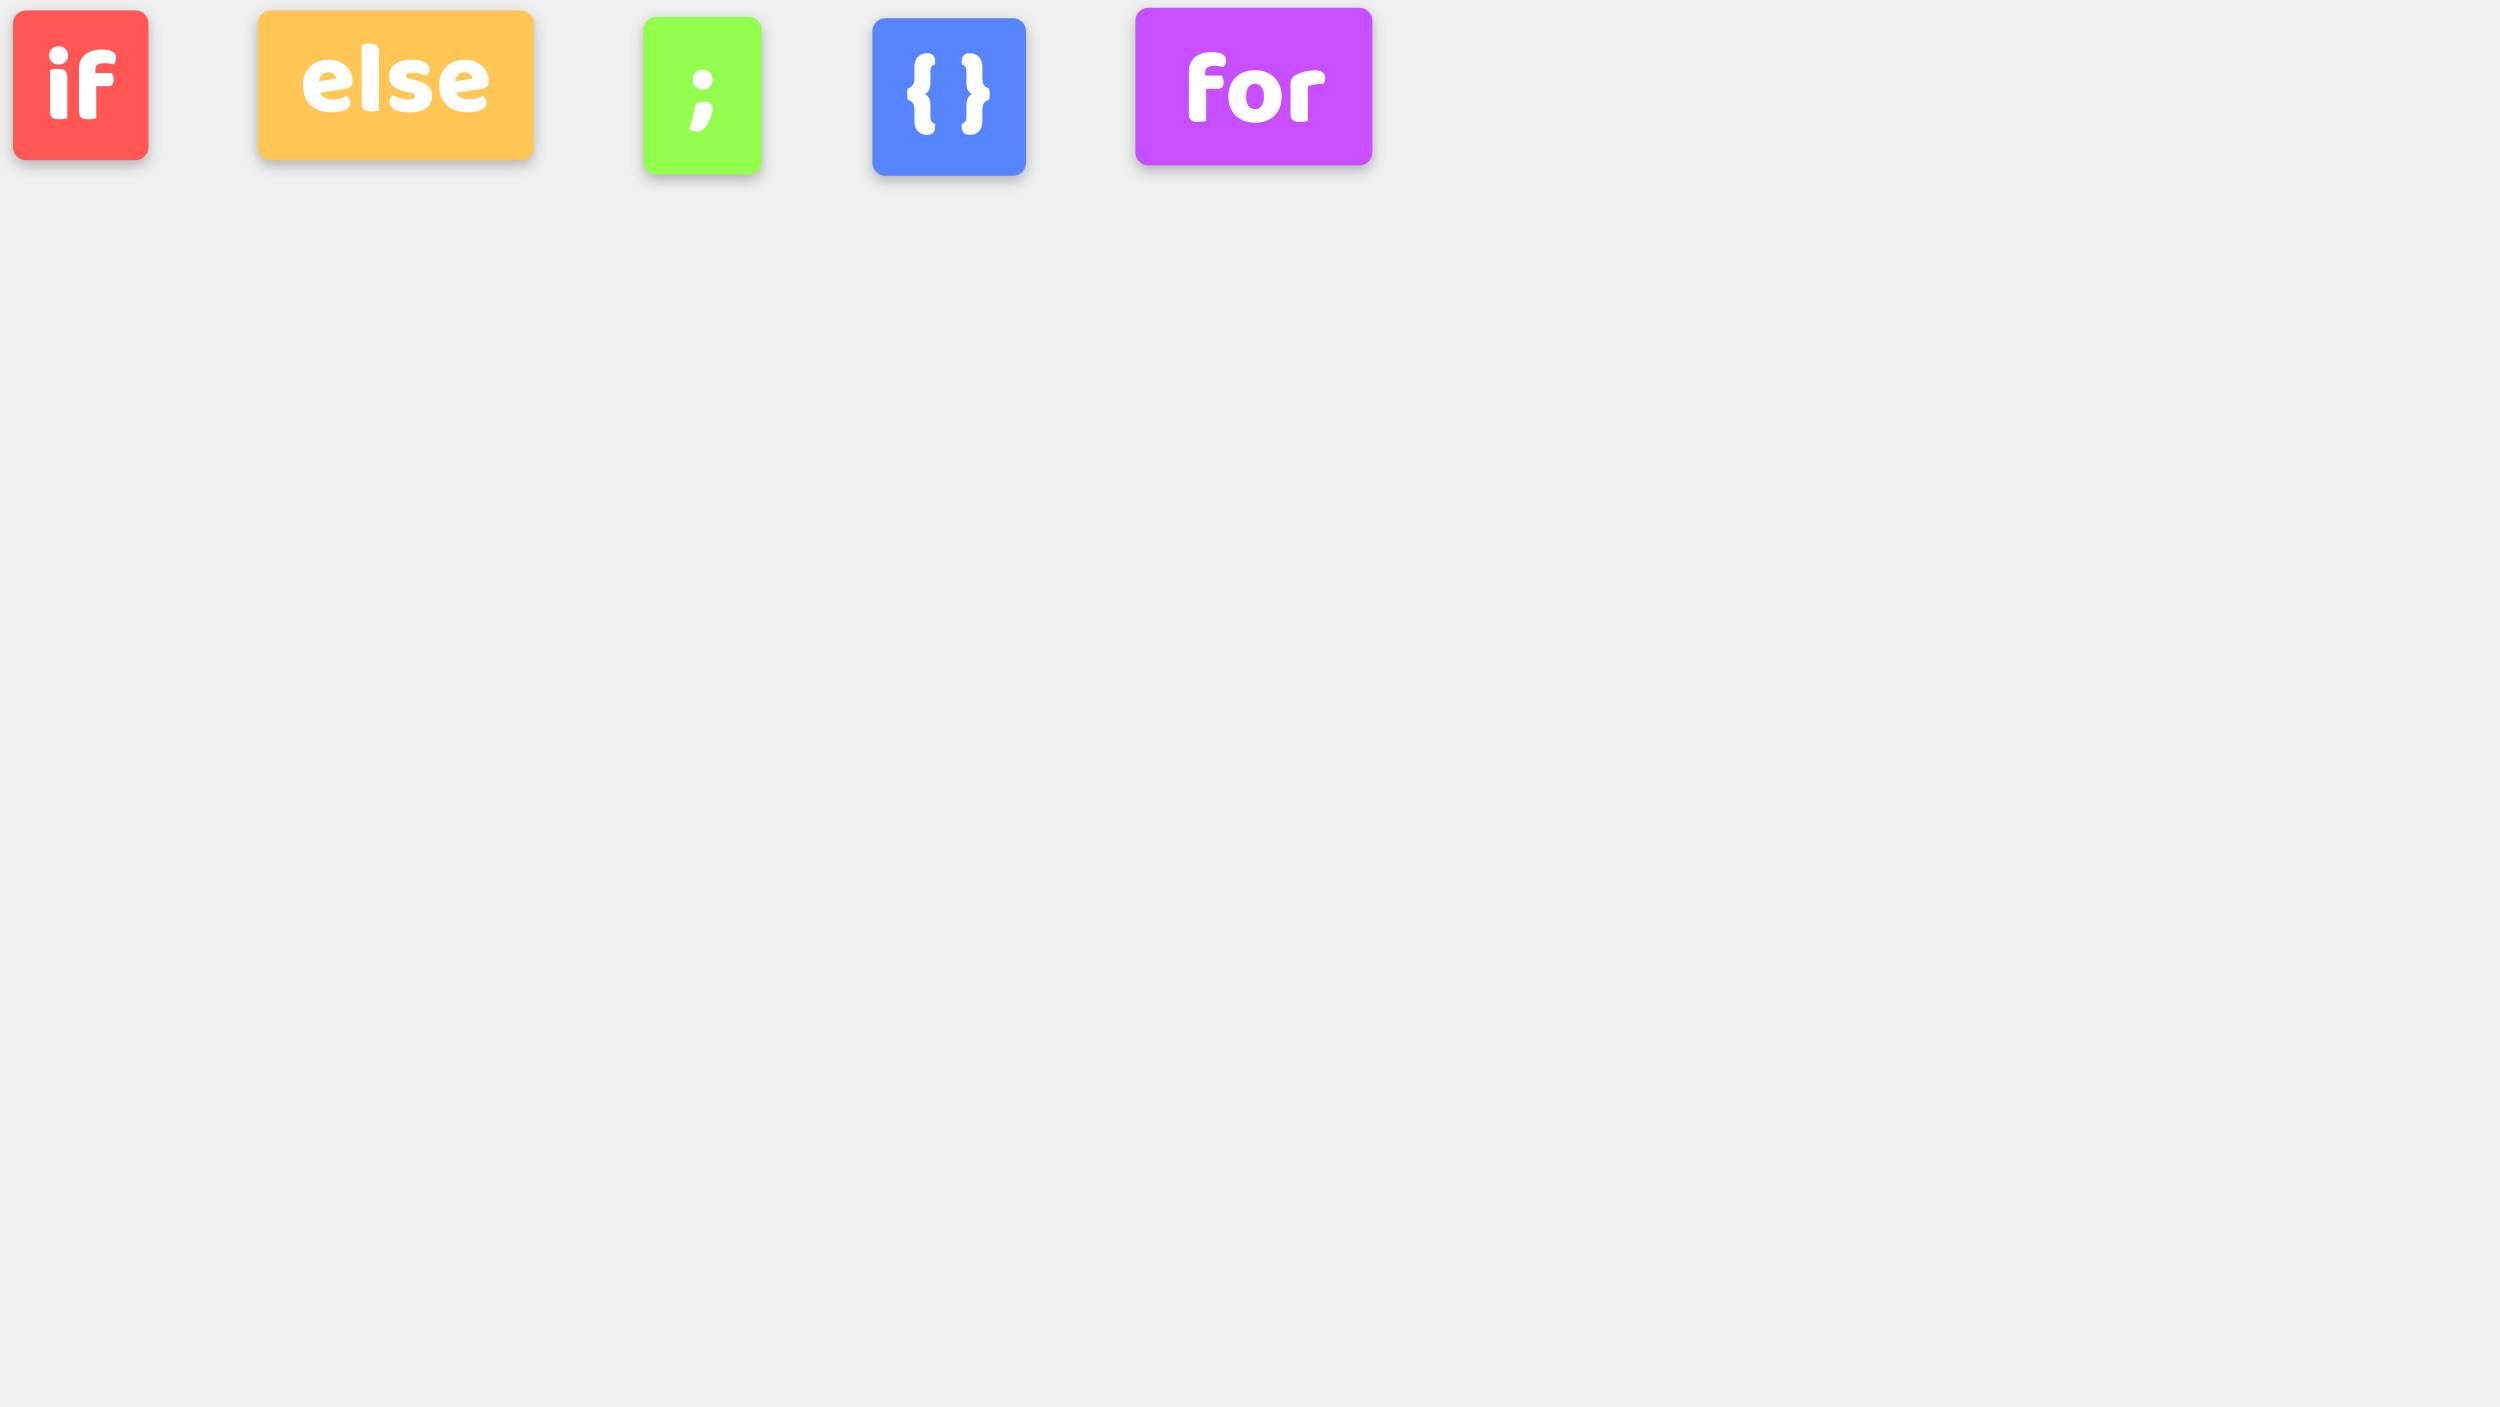
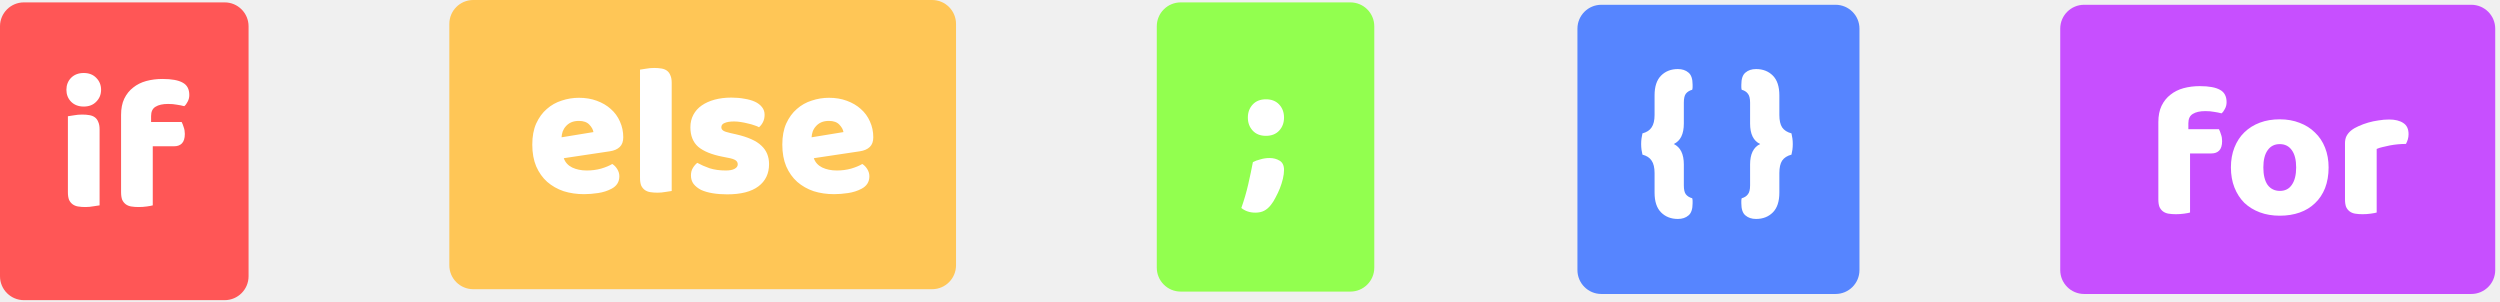
- <svg xmlns="http://www.w3.org/2000/svg" viewBox="0 0 1920 1080" fill="none">
-   <g filter="url(#filter0_d)">
-     <rect x="872" y="6" width="182" height="121" rx="10" fill="#C74FFF" />
-   </g>
-   <path d="M913.054 55.092c0-2.652.442-4.914 1.326-6.786.936-1.924 2.184-3.484 3.744-4.68 1.56-1.248 3.38-2.158 5.46-2.73 2.132-.572 4.394-.858 6.786-.858 3.848 0 6.682.52 8.502 1.56 1.82.988 2.73 2.704 2.73 5.148 0 1.04-.234 1.976-.702 2.808-.416.832-.884 1.456-1.404 1.872a27.588 27.588 0 00-3.12-.624c-1.04-.208-2.262-.312-3.666-.312-2.236 0-3.978.39-5.226 1.17-1.248.728-1.872 2.028-1.872 3.9v2.496h12.792c.312.572.598 1.3.858 2.184.312.832.468 1.768.468 2.808 0 1.82-.416 3.146-1.248 3.978-.78.78-1.846 1.17-3.198 1.17h-8.97v24.726c-.52.156-1.352.312-2.496.468a24.262 24.262 0 01-3.432.234 19.06 19.06 0 01-3.12-.234c-.884-.156-1.638-.468-2.262-.936-.624-.468-1.118-1.092-1.482-1.872-.312-.832-.468-1.898-.468-3.198V55.092zm71.232 18.954c0 3.224-.494 6.11-1.482 8.658-.988 2.496-2.392 4.602-4.212 6.318-1.768 1.716-3.9 3.016-6.396 3.9-2.496.884-5.278 1.326-8.346 1.326-3.068 0-5.85-.468-8.346-1.404-2.496-.936-4.654-2.262-6.474-3.978-1.768-1.768-3.146-3.9-4.134-6.396-.988-2.496-1.482-5.304-1.482-8.424 0-3.068.494-5.85 1.482-8.346.988-2.496 2.366-4.602 4.134-6.318 1.82-1.768 3.978-3.12 6.474-4.056 2.496-.936 5.278-1.404 8.346-1.404 3.068 0 5.85.494 8.346 1.482 2.496.936 4.628 2.288 6.396 4.056 1.82 1.716 3.224 3.822 4.212 6.318.988 2.496 1.482 5.252 1.482 8.268zm-27.3 0c0 3.172.598 5.616 1.794 7.332 1.248 1.664 2.964 2.496 5.148 2.496 2.184 0 3.848-.858 4.992-2.574 1.196-1.716 1.794-4.134 1.794-7.254 0-3.12-.598-5.512-1.794-7.176-1.196-1.716-2.886-2.574-5.07-2.574s-3.874.858-5.07 2.574c-1.196 1.664-1.794 4.056-1.794 7.176zm47.424 18.876c-.52.156-1.36.312-2.5.468-1.09.156-2.237.234-3.433.234a19.06 19.06 0 01-3.12-.234c-.884-.156-1.638-.468-2.262-.936-.624-.468-1.118-1.092-1.482-1.872-.312-.832-.468-1.898-.468-3.198v-23.4c0-1.196.208-2.21.624-3.042a7.567 7.567 0 011.95-2.34c.832-.676 1.846-1.274 3.042-1.794a29.93 29.93 0 018.349-2.418c1.51-.26 3.01-.39 4.52-.39 2.5 0 4.47.494 5.93 1.482 1.46.936 2.18 2.496 2.18 4.68 0 .728-.1 1.456-.31 2.184-.21.676-.47 1.3-.78 1.872a36.927 36.927 0 00-6.71.624c-1.09.208-2.13.442-3.12.702-.93.208-1.74.468-2.41.78v26.598z" fill="#fff" />
-   <g filter="url(#filter1_d)">
-     <rect x="494" y="13" width="91" height="121" rx="10" fill="#92FF4F" />
-   </g>
-   <path d="M541.777 97.694c-.884 1.144-1.846 1.976-2.886 2.496-.988.52-2.21.78-3.666.78-2.288 0-4.238-.65-5.85-1.95a90.343 90.343 0 002.886-9.906c.78-3.432 1.43-6.526 1.95-9.282.884-.468 1.95-.858 3.198-1.17a13.314 13.314 0 013.744-.546c1.612 0 3.016.364 4.212 1.092 1.248.728 1.872 2.028 1.872 3.9 0 1.092-.156 2.314-.468 3.666a31.7 31.7 0 01-1.248 3.978 36.415 36.415 0 01-1.794 3.822c-.624 1.248-1.274 2.288-1.95 3.12zm-9.672-36.504c0-2.184.676-4.004 2.028-5.46 1.352-1.456 3.198-2.184 5.538-2.184 2.34 0 4.186.728 5.538 2.184 1.352 1.456 2.028 3.276 2.028 5.46s-.676 4.004-2.028 5.46c-1.352 1.456-3.198 2.184-5.538 2.184-2.34 0-4.186-.728-5.538-2.184-1.352-1.456-2.028-3.276-2.028-5.46z" fill="#fff" />
-   <g filter="url(#filter2_d)">
-     <rect x="670" y="14" width="118" height="121" rx="10" fill="#5685FF" />
-   </g>
-   <path d="M710.307 72.252c2.808 1.352 4.212 4.212 4.212 8.58v8.736c0 1.768.286 3.016.858 3.744.624.78 1.508 1.326 2.652 1.638.104.416.156.78.156 1.092v1.014c0 2.444-.572 4.134-1.716 5.07-1.144.988-2.626 1.482-4.446 1.482-2.86 0-5.2-.91-7.02-2.73-1.82-1.82-2.73-4.576-2.73-8.268v-8.19c0-2.288-.416-4.03-1.248-5.226-.78-1.196-2.054-2.028-3.822-2.496-.156-.624-.286-1.3-.39-2.028a18.284 18.284 0 01-.156-2.418c0-.832.052-1.612.156-2.34.104-.78.234-1.482.39-2.106 1.768-.468 3.042-1.3 3.822-2.496.832-1.196 1.248-2.938 1.248-5.226v-8.19c0-3.692.91-6.448 2.73-8.268 1.82-1.82 4.16-2.73 7.02-2.73 1.82 0 3.302.494 4.446 1.482 1.144.936 1.716 2.626 1.716 5.07v1.014c0 .312-.052.676-.156 1.092-1.144.312-2.028.858-2.652 1.638-.572.728-.858 1.976-.858 3.744v8.736c0 4.42-1.404 7.28-4.212 8.58zm36.141 0c-2.808-1.3-4.212-4.16-4.212-8.58v-8.736c0-1.768-.312-3.016-.936-3.744-.572-.78-1.43-1.326-2.574-1.638a4.584 4.584 0 01-.156-1.092v-1.014c0-2.444.572-4.134 1.716-5.07 1.144-.988 2.626-1.482 4.446-1.482 2.86 0 5.2.91 7.02 2.73 1.82 1.82 2.73 4.576 2.73 8.268v8.19c0 2.288.39 4.03 1.17 5.226.832 1.196 2.132 2.028 3.9 2.496.156.624.286 1.326.39 2.106.104.728.156 1.508.156 2.34 0 .832-.052 1.638-.156 2.418a20.097 20.097 0 01-.39 2.028c-1.768.468-3.068 1.3-3.9 2.496-.78 1.196-1.17 2.938-1.17 5.226v8.19c0 3.692-.91 6.448-2.73 8.268-1.82 1.82-4.16 2.73-7.02 2.73-1.82 0-3.302-.494-4.446-1.482-1.144-.936-1.716-2.626-1.716-5.07v-1.014c0-.312.052-.676.156-1.092 1.144-.312 2.002-.858 2.574-1.638.624-.728.936-1.976.936-3.744v-8.736c0-4.368 1.404-7.228 4.212-8.58z" fill="#fff" />
-   <g filter="url(#filter3_d)">
-     <rect x="198" y="8" width="212" height="115" rx="10" fill="#FFC656" />
-   </g>
-   <path d="M254.392 86.248c-3.068 0-5.928-.416-8.58-1.248-2.6-.884-4.888-2.184-6.864-3.9-1.924-1.716-3.458-3.874-4.602-6.474-1.092-2.6-1.638-5.642-1.638-9.126 0-3.432.546-6.37 1.638-8.814 1.144-2.496 2.626-4.524 4.446-6.084a16.855 16.855 0 016.24-3.51 22.55 22.55 0 017.176-1.17c2.756 0 5.252.416 7.488 1.248 2.288.832 4.238 1.976 5.85 3.432a14.627 14.627 0 013.822 5.226c.936 2.028 1.404 4.238 1.404 6.63 0 1.768-.494 3.12-1.482 4.056-.988.936-2.366 1.534-4.134 1.794l-19.266 2.886c.572 1.716 1.742 3.016 3.51 3.9 1.768.832 3.796 1.248 6.084 1.248 2.132 0 4.134-.26 6.006-.78 1.924-.572 3.484-1.222 4.68-1.95.832.52 1.534 1.248 2.106 2.184.572.936.858 1.924.858 2.964 0 2.34-1.092 4.082-3.276 5.226-1.664.884-3.536 1.482-5.616 1.794-2.08.312-4.03.468-5.85.468zm-2.184-30.654c-1.248 0-2.34.208-3.276.624-.884.416-1.612.962-2.184 1.638a6.651 6.651 0 00-1.326 2.184 9.484 9.484 0 00-.468 2.418l13.338-2.184c-.156-1.04-.728-2.08-1.716-3.12s-2.444-1.56-4.368-1.56zm38.831 29.328c-.572.104-1.43.234-2.574.39-1.092.208-2.21.312-3.354.312a19.06 19.06 0 01-3.12-.234c-.884-.156-1.638-.468-2.262-.936-.624-.468-1.118-1.092-1.482-1.872-.312-.832-.468-1.898-.468-3.198v-45.24a71.852 71.852 0 012.496-.39 19.149 19.149 0 013.432-.312c1.144 0 2.158.078 3.042.234.936.156 1.716.468 2.34.936.624.468 1.092 1.118 1.404 1.95.364.78.546 1.82.546 3.12v45.24zm40.737-11.232c0 3.952-1.482 7.046-4.446 9.282-2.964 2.236-7.332 3.354-13.104 3.354-2.184 0-4.212-.156-6.084-.468-1.872-.312-3.484-.78-4.836-1.404-1.3-.676-2.34-1.508-3.12-2.496-.728-.988-1.092-2.158-1.092-3.51 0-1.248.26-2.288.78-3.12.52-.884 1.144-1.612 1.872-2.184 1.508.832 3.224 1.586 5.148 2.262 1.976.624 4.238.936 6.786.936 1.612 0 2.834-.234 3.666-.702.884-.468 1.326-1.092 1.326-1.872 0-.728-.312-1.3-.936-1.716-.624-.416-1.664-.754-3.12-1.014l-2.34-.468c-4.524-.884-7.904-2.262-10.14-4.134-2.184-1.924-3.276-4.654-3.276-8.19 0-1.924.416-3.666 1.248-5.226.832-1.56 2.002-2.86 3.51-3.9s3.302-1.846 5.382-2.418c2.132-.572 4.472-.858 7.02-.858 1.924 0 3.718.156 5.382.468 1.716.26 3.198.676 4.446 1.248 1.248.572 2.236 1.326 2.964 2.262.728.884 1.092 1.95 1.092 3.198 0 1.196-.234 2.236-.702 3.12a6.57 6.57 0 01-1.638 2.106c-.416-.26-1.04-.52-1.872-.78a18.817 18.817 0 00-2.73-.78 28.636 28.636 0 00-3.042-.624 17.6 17.6 0 00-2.73-.234c-1.716 0-3.042.208-3.978.624-.936.364-1.404.962-1.404 1.794 0 .572.26 1.04.78 1.404.52.364 1.508.702 2.964 1.014l2.418.546c4.992 1.144 8.528 2.73 10.608 4.758 2.132 1.976 3.198 4.55 3.198 7.722zm27.227 12.558c-3.068 0-5.928-.416-8.58-1.248-2.6-.884-4.888-2.184-6.864-3.9-1.924-1.716-3.458-3.874-4.602-6.474-1.092-2.6-1.638-5.642-1.638-9.126 0-3.432.546-6.37 1.638-8.814 1.144-2.496 2.626-4.524 4.446-6.084a16.855 16.855 0 016.24-3.51 22.55 22.55 0 017.176-1.17c2.756 0 5.252.416 7.488 1.248 2.288.832 4.238 1.976 5.85 3.432a14.627 14.627 0 013.822 5.226c.936 2.028 1.404 4.238 1.404 6.63 0 1.768-.494 3.12-1.482 4.056-.988.936-2.366 1.534-4.134 1.794l-19.266 2.886c.572 1.716 1.742 3.016 3.51 3.9 1.768.832 3.796 1.248 6.084 1.248 2.132 0 4.134-.26 6.006-.78 1.924-.572 3.484-1.222 4.68-1.95.832.52 1.534 1.248 2.106 2.184.572.936.858 1.924.858 2.964 0 2.34-1.092 4.082-3.276 5.226-1.664.884-3.536 1.482-5.616 1.794-2.08.312-4.03.468-5.85.468zm-2.184-30.654c-1.248 0-2.34.208-3.276.624-.884.416-1.612.962-2.184 1.638a6.651 6.651 0 00-1.326 2.184 9.484 9.484 0 00-.468 2.418l13.338-2.184c-.156-1.04-.728-2.08-1.716-3.12s-2.444-1.56-4.368-1.56z" fill="#fff" />
-   <g filter="url(#filter4_d)">
-     <rect x="10" y="8" width="104" height="115" rx="10" fill="#FF5656" />
-   </g>
-   <path d="M37.784 42.562c0-1.976.65-3.64 1.95-4.992 1.352-1.352 3.12-2.028 5.304-2.028s3.926.676 5.226 2.028c1.352 1.352 2.028 3.016 2.028 4.992s-.676 3.64-2.028 4.992c-1.3 1.352-3.042 2.028-5.226 2.028s-3.952-.676-5.304-2.028c-1.3-1.352-1.95-3.016-1.95-4.992zm13.884 48.36c-.572.104-1.43.234-2.574.39-1.092.208-2.21.312-3.354.312a19.06 19.06 0 01-3.12-.234c-.884-.156-1.638-.468-2.262-.936-.624-.468-1.118-1.092-1.482-1.872-.312-.832-.468-1.898-.468-3.198V53.638a71.852 71.852 0 012.496-.39 19.149 19.149 0 013.432-.312c1.144 0 2.158.078 3.042.234.936.156 1.716.468 2.34.936.624.468 1.092 1.118 1.404 1.95.364.78.546 1.82.546 3.12v31.746zm8.988-37.83c0-2.652.442-4.914 1.326-6.786.936-1.924 2.184-3.484 3.744-4.68 1.56-1.248 3.38-2.158 5.46-2.73 2.132-.572 4.394-.858 6.786-.858 3.848 0 6.682.52 8.502 1.56 1.82.988 2.73 2.704 2.73 5.148 0 1.04-.234 1.976-.702 2.808-.416.832-.884 1.456-1.404 1.872a27.588 27.588 0 00-3.12-.624c-1.04-.208-2.262-.312-3.666-.312-2.236 0-3.978.39-5.226 1.17-1.248.728-1.872 2.028-1.872 3.9v2.496h12.792c.312.572.598 1.3.858 2.184.312.832.468 1.768.468 2.808 0 1.82-.416 3.146-1.248 3.978-.78.78-1.846 1.17-3.198 1.17h-8.97v24.726c-.52.156-1.352.312-2.496.468a24.262 24.262 0 01-3.432.234 19.06 19.06 0 01-3.12-.234c-.884-.156-1.638-.468-2.262-.936-.624-.468-1.118-1.092-1.482-1.872-.312-.832-.468-1.898-.468-3.198V53.092z" fill="#fff" />
-   <defs>
-     <filter id="filter0_d" x="862" y="0" width="202" height="141" filterUnits="userSpaceOnUse" color-interpolation-filters="sRGB">
-       <feFlood flood-opacity="0" result="BackgroundImageFix" />
-       <feColorMatrix in="SourceAlpha" values="0 0 0 0 0 0 0 0 0 0 0 0 0 0 0 0 0 0 127 0" />
-       <feOffset dy="4" />
-       <feGaussianBlur stdDeviation="5" />
-       <feColorMatrix values="0 0 0 0 0 0 0 0 0 0 0 0 0 0 0 0 0 0 0.25 0" />
-       <feBlend in2="BackgroundImageFix" result="effect1_dropShadow" />
-       <feBlend in="SourceGraphic" in2="effect1_dropShadow" result="shape" />
-     </filter>
-     <filter id="filter1_d" x="484" y="7" width="111" height="141" filterUnits="userSpaceOnUse" color-interpolation-filters="sRGB">
-       <feFlood flood-opacity="0" result="BackgroundImageFix" />
-       <feColorMatrix in="SourceAlpha" values="0 0 0 0 0 0 0 0 0 0 0 0 0 0 0 0 0 0 127 0" />
-       <feOffset dy="4" />
-       <feGaussianBlur stdDeviation="5" />
-       <feColorMatrix values="0 0 0 0 0 0 0 0 0 0 0 0 0 0 0 0 0 0 0.25 0" />
-       <feBlend in2="BackgroundImageFix" result="effect1_dropShadow" />
-       <feBlend in="SourceGraphic" in2="effect1_dropShadow" result="shape" />
-     </filter>
-     <filter id="filter2_d" x="660" y="8" width="138" height="141" filterUnits="userSpaceOnUse" color-interpolation-filters="sRGB">
-       <feFlood flood-opacity="0" result="BackgroundImageFix" />
-       <feColorMatrix in="SourceAlpha" values="0 0 0 0 0 0 0 0 0 0 0 0 0 0 0 0 0 0 127 0" />
-       <feOffset dy="4" />
-       <feGaussianBlur stdDeviation="5" />
-       <feColorMatrix values="0 0 0 0 0 0 0 0 0 0 0 0 0 0 0 0 0 0 0.25 0" />
-       <feBlend in2="BackgroundImageFix" result="effect1_dropShadow" />
-       <feBlend in="SourceGraphic" in2="effect1_dropShadow" result="shape" />
-     </filter>
-     <filter id="filter3_d" x="188" y="2" width="232" height="135" filterUnits="userSpaceOnUse" color-interpolation-filters="sRGB">
-       <feFlood flood-opacity="0" result="BackgroundImageFix" />
-       <feColorMatrix in="SourceAlpha" values="0 0 0 0 0 0 0 0 0 0 0 0 0 0 0 0 0 0 127 0" />
-       <feOffset dy="4" />
-       <feGaussianBlur stdDeviation="5" />
-       <feColorMatrix values="0 0 0 0 0 0 0 0 0 0 0 0 0 0 0 0 0 0 0.25 0" />
-       <feBlend in2="BackgroundImageFix" result="effect1_dropShadow" />
-       <feBlend in="SourceGraphic" in2="effect1_dropShadow" result="shape" />
-     </filter>
-     <filter id="filter4_d" x="0" y="2" width="124" height="135" filterUnits="userSpaceOnUse" color-interpolation-filters="sRGB">
-       <feFlood flood-opacity="0" result="BackgroundImageFix" />
-       <feColorMatrix in="SourceAlpha" values="0 0 0 0 0 0 0 0 0 0 0 0 0 0 0 0 0 0 127 0" />
-       <feOffset dy="4" />
-       <feGaussianBlur stdDeviation="5" />
-       <feColorMatrix values="0 0 0 0 0 0 0 0 0 0 0 0 0 0 0 0 0 0 0.25 0" />
-       <feBlend in2="BackgroundImageFix" result="effect1_dropShadow" />
-       <feBlend in="SourceGraphic" in2="effect1_dropShadow" result="shape" />
-     </filter>
-   </defs>
+ <svg xmlns="http://www.w3.org/2000/svg" fill="none" viewBox="0 0 1046 126">
+   <rect x="862" y="2" width="182" height="121" rx="10" fill="#C74FFF" />
+   <path d="M903.054 51.092c0-2.652.442-4.914 1.326-6.786.936-1.924 2.184-3.484 3.744-4.68 1.56-1.248 3.38-2.158 5.46-2.73 2.132-.572 4.394-.858 6.786-.858 3.848 0 6.682.52 8.502 1.56 1.82.988 2.73 2.704 2.73 5.148 0 1.04-.234 1.976-.702 2.808-.416.832-.884 1.456-1.404 1.872a27.588 27.588 0 00-3.12-.624c-1.04-.208-2.262-.312-3.666-.312-2.236 0-3.978.39-5.226 1.17-1.248.728-1.872 2.028-1.872 3.9v2.496h12.792c.312.572.598 1.3.858 2.184.312.832.468 1.768.468 2.808 0 1.82-.416 3.146-1.248 3.978-.78.78-1.846 1.17-3.198 1.17h-8.97v24.726c-.52.156-1.352.312-2.496.468a24.262 24.262 0 01-3.432.234 19.06 19.06 0 01-3.12-.234c-.884-.156-1.638-.468-2.262-.936-.624-.468-1.118-1.092-1.482-1.872-.312-.832-.468-1.898-.468-3.198V51.092zm71.232 18.954c0 3.224-.494 6.11-1.482 8.658-.988 2.496-2.392 4.602-4.212 6.318-1.768 1.716-3.9 3.016-6.396 3.9-2.496.884-5.278 1.326-8.346 1.326-3.068 0-5.85-.468-8.346-1.404-2.496-.936-4.654-2.262-6.474-3.978-1.768-1.768-3.146-3.9-4.134-6.396-.988-2.496-1.482-5.304-1.482-8.424 0-3.068.494-5.85 1.482-8.346.988-2.496 2.366-4.602 4.134-6.318 1.82-1.768 3.978-3.12 6.474-4.056 2.496-.936 5.278-1.404 8.346-1.404 3.068 0 5.85.494 8.346 1.482 2.496.936 4.628 2.288 6.396 4.056 1.82 1.716 3.224 3.822 4.212 6.318.988 2.496 1.482 5.252 1.482 8.268zm-27.3 0c0 3.172.598 5.616 1.794 7.332 1.248 1.664 2.964 2.496 5.148 2.496 2.184 0 3.848-.858 4.992-2.574 1.196-1.716 1.794-4.134 1.794-7.254 0-3.12-.598-5.512-1.794-7.176-1.196-1.716-2.886-2.574-5.07-2.574s-3.874.858-5.07 2.574c-1.196 1.664-1.794 4.056-1.794 7.176zm47.419 18.876c-.52.156-1.352.312-2.496.468a24.262 24.262 0 01-3.432.234 19.06 19.06 0 01-3.12-.234c-.884-.156-1.638-.468-2.262-.936-.624-.468-1.118-1.092-1.482-1.872-.312-.832-.468-1.898-.468-3.198v-23.4c0-1.196.208-2.21.624-3.042a7.567 7.567 0 011.95-2.34c.832-.676 1.846-1.274 3.042-1.794a29.968 29.968 0 018.346-2.418 26.58 26.58 0 014.524-.39c2.499 0 4.469.494 5.929 1.482 1.46.936 2.18 2.496 2.18 4.68 0 .728-.1 1.456-.31 2.184-.21.676-.47 1.3-.78 1.872a36.927 36.927 0 00-6.707.624 46.337 46.337 0 00-3.12.702c-.936.208-1.742.468-2.418.78v26.598z" fill="#fff" />
+   <rect x="484" y="1" width="91" height="121" rx="10" fill="#92FF4F" />
+   <path d="M531.777 85.694c-.884 1.144-1.846 1.976-2.886 2.496-.988.52-2.21.78-3.666.78-2.288 0-4.238-.65-5.85-1.95a90.343 90.343 0 002.886-9.906c.78-3.432 1.43-6.526 1.95-9.282.884-.468 1.95-.858 3.198-1.17a13.314 13.314 0 013.744-.546c1.612 0 3.016.364 4.212 1.092 1.248.728 1.872 2.028 1.872 3.9 0 1.092-.156 2.314-.468 3.666a31.7 31.7 0 01-1.248 3.978 36.415 36.415 0 01-1.794 3.822c-.624 1.248-1.274 2.288-1.95 3.12zm-9.672-36.504c0-2.184.676-4.004 2.028-5.46 1.352-1.456 3.198-2.184 5.538-2.184 2.34 0 4.186.728 5.538 2.184 1.352 1.456 2.028 3.276 2.028 5.46s-.676 4.004-2.028 5.46c-1.352 1.456-3.198 2.184-5.538 2.184-2.34 0-4.186-.728-5.538-2.184-1.352-1.456-2.028-3.276-2.028-5.46z" fill="#fff" />
+   <rect x="660" y="2" width="118" height="121" rx="10" fill="#5685FF" />
+   <path d="M700.307 60.252c2.808 1.352 4.212 4.212 4.212 8.58v8.736c0 1.768.286 3.016.858 3.744.624.78 1.508 1.326 2.652 1.638.104.416.156.78.156 1.092v1.014c0 2.444-.572 4.134-1.716 5.07-1.144.988-2.626 1.482-4.446 1.482-2.86 0-5.2-.91-7.02-2.73-1.82-1.82-2.73-4.576-2.73-8.268v-8.19c0-2.288-.416-4.03-1.248-5.226-.78-1.196-2.054-2.028-3.822-2.496-.156-.624-.286-1.3-.39-2.028a18.284 18.284 0 01-.156-2.418c0-.832.052-1.612.156-2.34.104-.78.234-1.482.39-2.106 1.768-.468 3.042-1.3 3.822-2.496.832-1.196 1.248-2.938 1.248-5.226v-8.19c0-3.692.91-6.448 2.73-8.268 1.82-1.82 4.16-2.73 7.02-2.73 1.82 0 3.302.494 4.446 1.482 1.144.936 1.716 2.626 1.716 5.07v1.014c0 .312-.052.676-.156 1.092-1.144.312-2.028.858-2.652 1.638-.572.728-.858 1.976-.858 3.744v8.736c0 4.42-1.404 7.28-4.212 8.58zm36.141 0c-2.808-1.3-4.212-4.16-4.212-8.58v-8.736c0-1.768-.312-3.016-.936-3.744-.572-.78-1.43-1.326-2.574-1.638a4.584 4.584 0 01-.156-1.092v-1.014c0-2.444.572-4.134 1.716-5.07 1.144-.988 2.626-1.482 4.446-1.482 2.86 0 5.2.91 7.02 2.73 1.82 1.82 2.73 4.576 2.73 8.268v8.19c0 2.288.39 4.03 1.17 5.226.832 1.196 2.132 2.028 3.9 2.496.156.624.286 1.326.39 2.106.104.728.156 1.508.156 2.34 0 .832-.052 1.638-.156 2.418a20.097 20.097 0 01-.39 2.028c-1.768.468-3.068 1.3-3.9 2.496-.78 1.196-1.17 2.938-1.17 5.226v8.19c0 3.692-.91 6.448-2.73 8.268-1.82 1.82-4.16 2.73-7.02 2.73-1.82 0-3.302-.494-4.446-1.482-1.144-.936-1.716-2.626-1.716-5.07v-1.014c0-.312.052-.676.156-1.092 1.144-.312 2.002-.858 2.574-1.638.624-.728.936-1.976.936-3.744v-8.736c0-4.368 1.404-7.228 4.212-8.58z" fill="#fff" />
+   <rect x="188" width="212" height="121" rx="10" fill="#FFC656" />
+   <path d="M244.392 81.24c-3.068 0-5.928-.417-8.58-1.249-2.6-.884-4.888-2.184-6.864-3.9-1.924-1.716-3.458-3.874-4.602-6.474-1.092-2.6-1.638-5.642-1.638-9.126 0-3.432.546-6.37 1.638-8.814 1.144-2.496 2.626-4.524 4.446-6.084a16.855 16.855 0 016.24-3.51 22.55 22.55 0 017.176-1.17c2.756 0 5.252.416 7.488 1.248 2.288.832 4.238 1.976 5.85 3.432a14.627 14.627 0 013.822 5.226c.936 2.028 1.404 4.238 1.404 6.63 0 1.768-.494 3.12-1.482 4.056-.988.936-2.366 1.534-4.134 1.794l-19.266 2.886c.572 1.716 1.742 3.016 3.51 3.9 1.768.832 3.796 1.248 6.084 1.248 2.132 0 4.134-.26 6.006-.78 1.924-.572 3.484-1.222 4.68-1.95.832.52 1.534 1.248 2.106 2.184.572.936.858 1.924.858 2.964 0 2.34-1.092 4.082-3.276 5.226-1.664.884-3.536 1.482-5.616 1.794-2.08.312-4.03.468-5.85.468zm-2.184-30.655c-1.248 0-2.34.208-3.276.624-.884.416-1.612.962-2.184 1.638a6.651 6.651 0 00-1.326 2.184 9.484 9.484 0 00-.468 2.418l13.338-2.184c-.156-1.04-.728-2.08-1.716-3.12s-2.444-1.56-4.368-1.56zm38.831 29.328c-.572.104-1.43.234-2.574.39-1.092.208-2.21.312-3.354.312a19.06 19.06 0 01-3.12-.234c-.884-.156-1.638-.468-2.262-.936-.624-.468-1.118-1.092-1.482-1.872-.312-.832-.468-1.898-.468-3.198v-45.24a71.852 71.852 0 012.496-.39 19.149 19.149 0 013.432-.312c1.144 0 2.158.078 3.042.234.936.156 1.716.468 2.34.936.624.468 1.092 1.118 1.404 1.95.364.78.546 1.82.546 3.12v45.24zm40.737-11.232c0 3.952-1.482 7.046-4.446 9.282-2.964 2.236-7.332 3.354-13.104 3.354-2.184 0-4.212-.156-6.084-.468-1.872-.312-3.484-.78-4.836-1.404-1.3-.676-2.34-1.508-3.12-2.496-.728-.988-1.092-2.158-1.092-3.51 0-1.248.26-2.288.78-3.12.52-.884 1.144-1.612 1.872-2.184 1.508.832 3.224 1.586 5.148 2.262 1.976.624 4.238.936 6.786.936 1.612 0 2.834-.234 3.666-.702.884-.468 1.326-1.092 1.326-1.872 0-.728-.312-1.3-.936-1.716-.624-.416-1.664-.754-3.12-1.014l-2.34-.468c-4.524-.884-7.904-2.262-10.14-4.134-2.184-1.924-3.276-4.654-3.276-8.19 0-1.924.416-3.666 1.248-5.226.832-1.56 2.002-2.86 3.51-3.9s3.302-1.846 5.382-2.418c2.132-.572 4.472-.858 7.02-.858 1.924 0 3.718.156 5.382.468 1.716.26 3.198.676 4.446 1.248 1.248.572 2.236 1.326 2.964 2.262.728.884 1.092 1.95 1.092 3.198 0 1.196-.234 2.236-.702 3.12a6.57 6.57 0 01-1.638 2.106c-.416-.26-1.04-.52-1.872-.78a18.817 18.817 0 00-2.73-.78 28.636 28.636 0 00-3.042-.624 17.6 17.6 0 00-2.73-.234c-1.716 0-3.042.208-3.978.624-.936.364-1.404.962-1.404 1.794 0 .572.26 1.04.78 1.404.52.364 1.508.702 2.964 1.014l2.418.546c4.992 1.144 8.528 2.73 10.608 4.758 2.132 1.976 3.198 4.55 3.198 7.722zm27.227 12.558c-3.068 0-5.928-.416-8.58-1.248-2.6-.884-4.888-2.184-6.864-3.9-1.924-1.716-3.458-3.874-4.602-6.474-1.092-2.6-1.638-5.642-1.638-9.126 0-3.432.546-6.37 1.638-8.814 1.144-2.496 2.626-4.524 4.446-6.084a16.855 16.855 0 016.24-3.51 22.55 22.55 0 017.176-1.17c2.756 0 5.252.416 7.488 1.248 2.288.832 4.238 1.976 5.85 3.432a14.627 14.627 0 013.822 5.226c.936 2.028 1.404 4.238 1.404 6.63 0 1.768-.494 3.12-1.482 4.056-.988.936-2.366 1.534-4.134 1.794l-19.266 2.886c.572 1.716 1.742 3.016 3.51 3.9 1.768.832 3.796 1.248 6.084 1.248 2.132 0 4.134-.26 6.006-.78 1.924-.572 3.484-1.222 4.68-1.95.832.52 1.534 1.248 2.106 2.184.572.936.858 1.924.858 2.964 0 2.34-1.092 4.082-3.276 5.226-1.664.884-3.536 1.482-5.616 1.794-2.08.312-4.03.468-5.85.468zm-2.184-30.654c-1.248 0-2.34.208-3.276.624-.884.416-1.612.962-2.184 1.638a6.651 6.651 0 00-1.326 2.184 9.484 9.484 0 00-.468 2.418l13.338-2.184c-.156-1.04-.728-2.08-1.716-3.12s-2.444-1.56-4.368-1.56z" fill="#fff" />
+   <rect y="1" width="104" height="124.583" rx="10" fill="#FF5656" />
+   <path d="M27.784 37.562c0-1.976.65-3.64 1.95-4.992 1.352-1.352 3.12-2.028 5.304-2.028s3.926.676 5.226 2.028c1.352 1.352 2.028 3.016 2.028 4.992s-.676 3.64-2.028 4.992c-1.3 1.352-3.042 2.028-5.226 2.028s-3.952-.676-5.304-2.028c-1.3-1.352-1.95-3.016-1.95-4.992zm13.884 48.36c-.572.104-1.43.234-2.574.39-1.092.208-2.21.312-3.354.312a19.06 19.06 0 01-3.12-.234c-.884-.156-1.638-.468-2.262-.936-.624-.468-1.118-1.092-1.482-1.872-.312-.832-.468-1.898-.468-3.198V48.638a71.852 71.852 0 012.496-.39 19.149 19.149 0 013.432-.312c1.144 0 2.158.078 3.042.234.936.156 1.716.468 2.34.936.624.468 1.092 1.118 1.404 1.95.364.78.546 1.82.546 3.12v31.746zm8.988-37.83c0-2.652.442-4.914 1.326-6.786.936-1.924 2.184-3.484 3.744-4.68 1.56-1.248 3.38-2.158 5.46-2.73 2.132-.572 4.394-.858 6.786-.858 3.848 0 6.682.52 8.502 1.56 1.82.988 2.73 2.704 2.73 5.148 0 1.04-.234 1.976-.702 2.808-.416.832-.884 1.456-1.404 1.872a27.588 27.588 0 00-3.12-.624c-1.04-.208-2.262-.312-3.666-.312-2.236 0-3.978.39-5.226 1.17-1.248.728-1.872 2.028-1.872 3.9v2.496h12.792c.312.572.598 1.3.858 2.184.312.832.468 1.768.468 2.808 0 1.82-.416 3.146-1.248 3.978-.78.78-1.846 1.17-3.198 1.17h-8.97v24.726c-.52.156-1.352.312-2.496.468a24.262 24.262 0 01-3.432.234 19.06 19.06 0 01-3.12-.234c-.884-.156-1.638-.468-2.262-.936-.624-.468-1.118-1.092-1.482-1.872-.312-.832-.468-1.898-.468-3.198V48.092z" fill="#fff" />
</svg>
